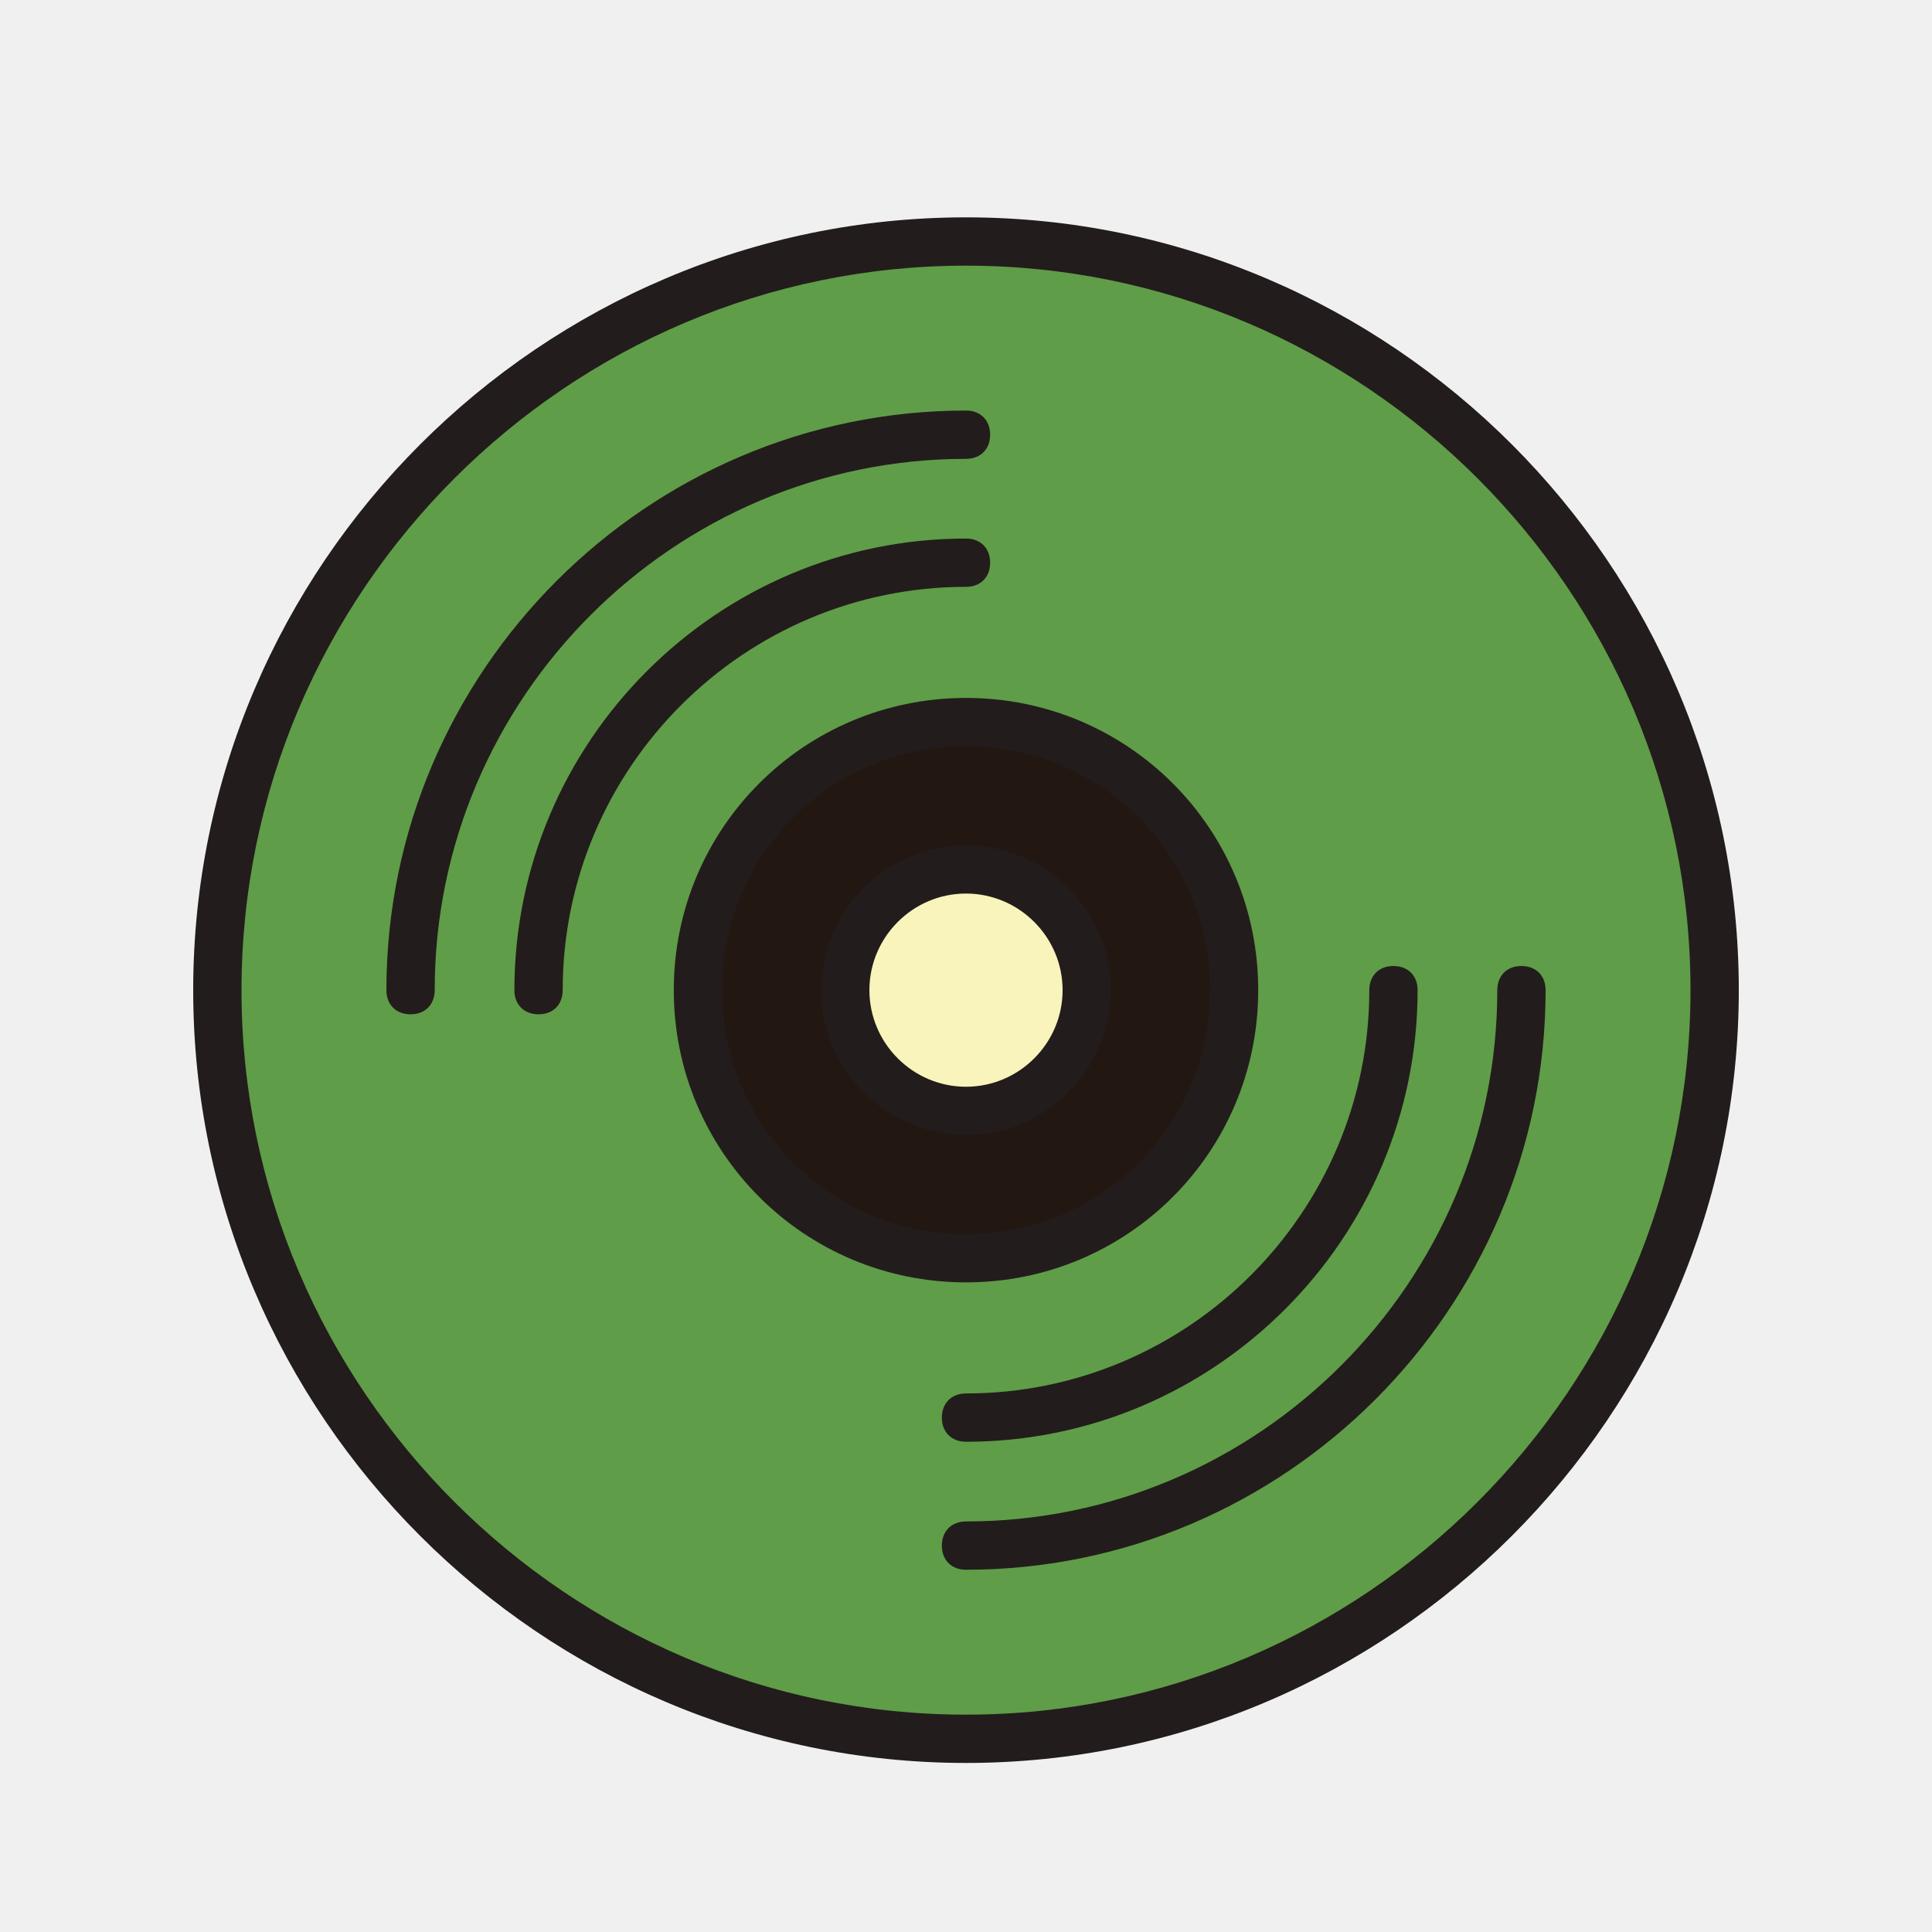
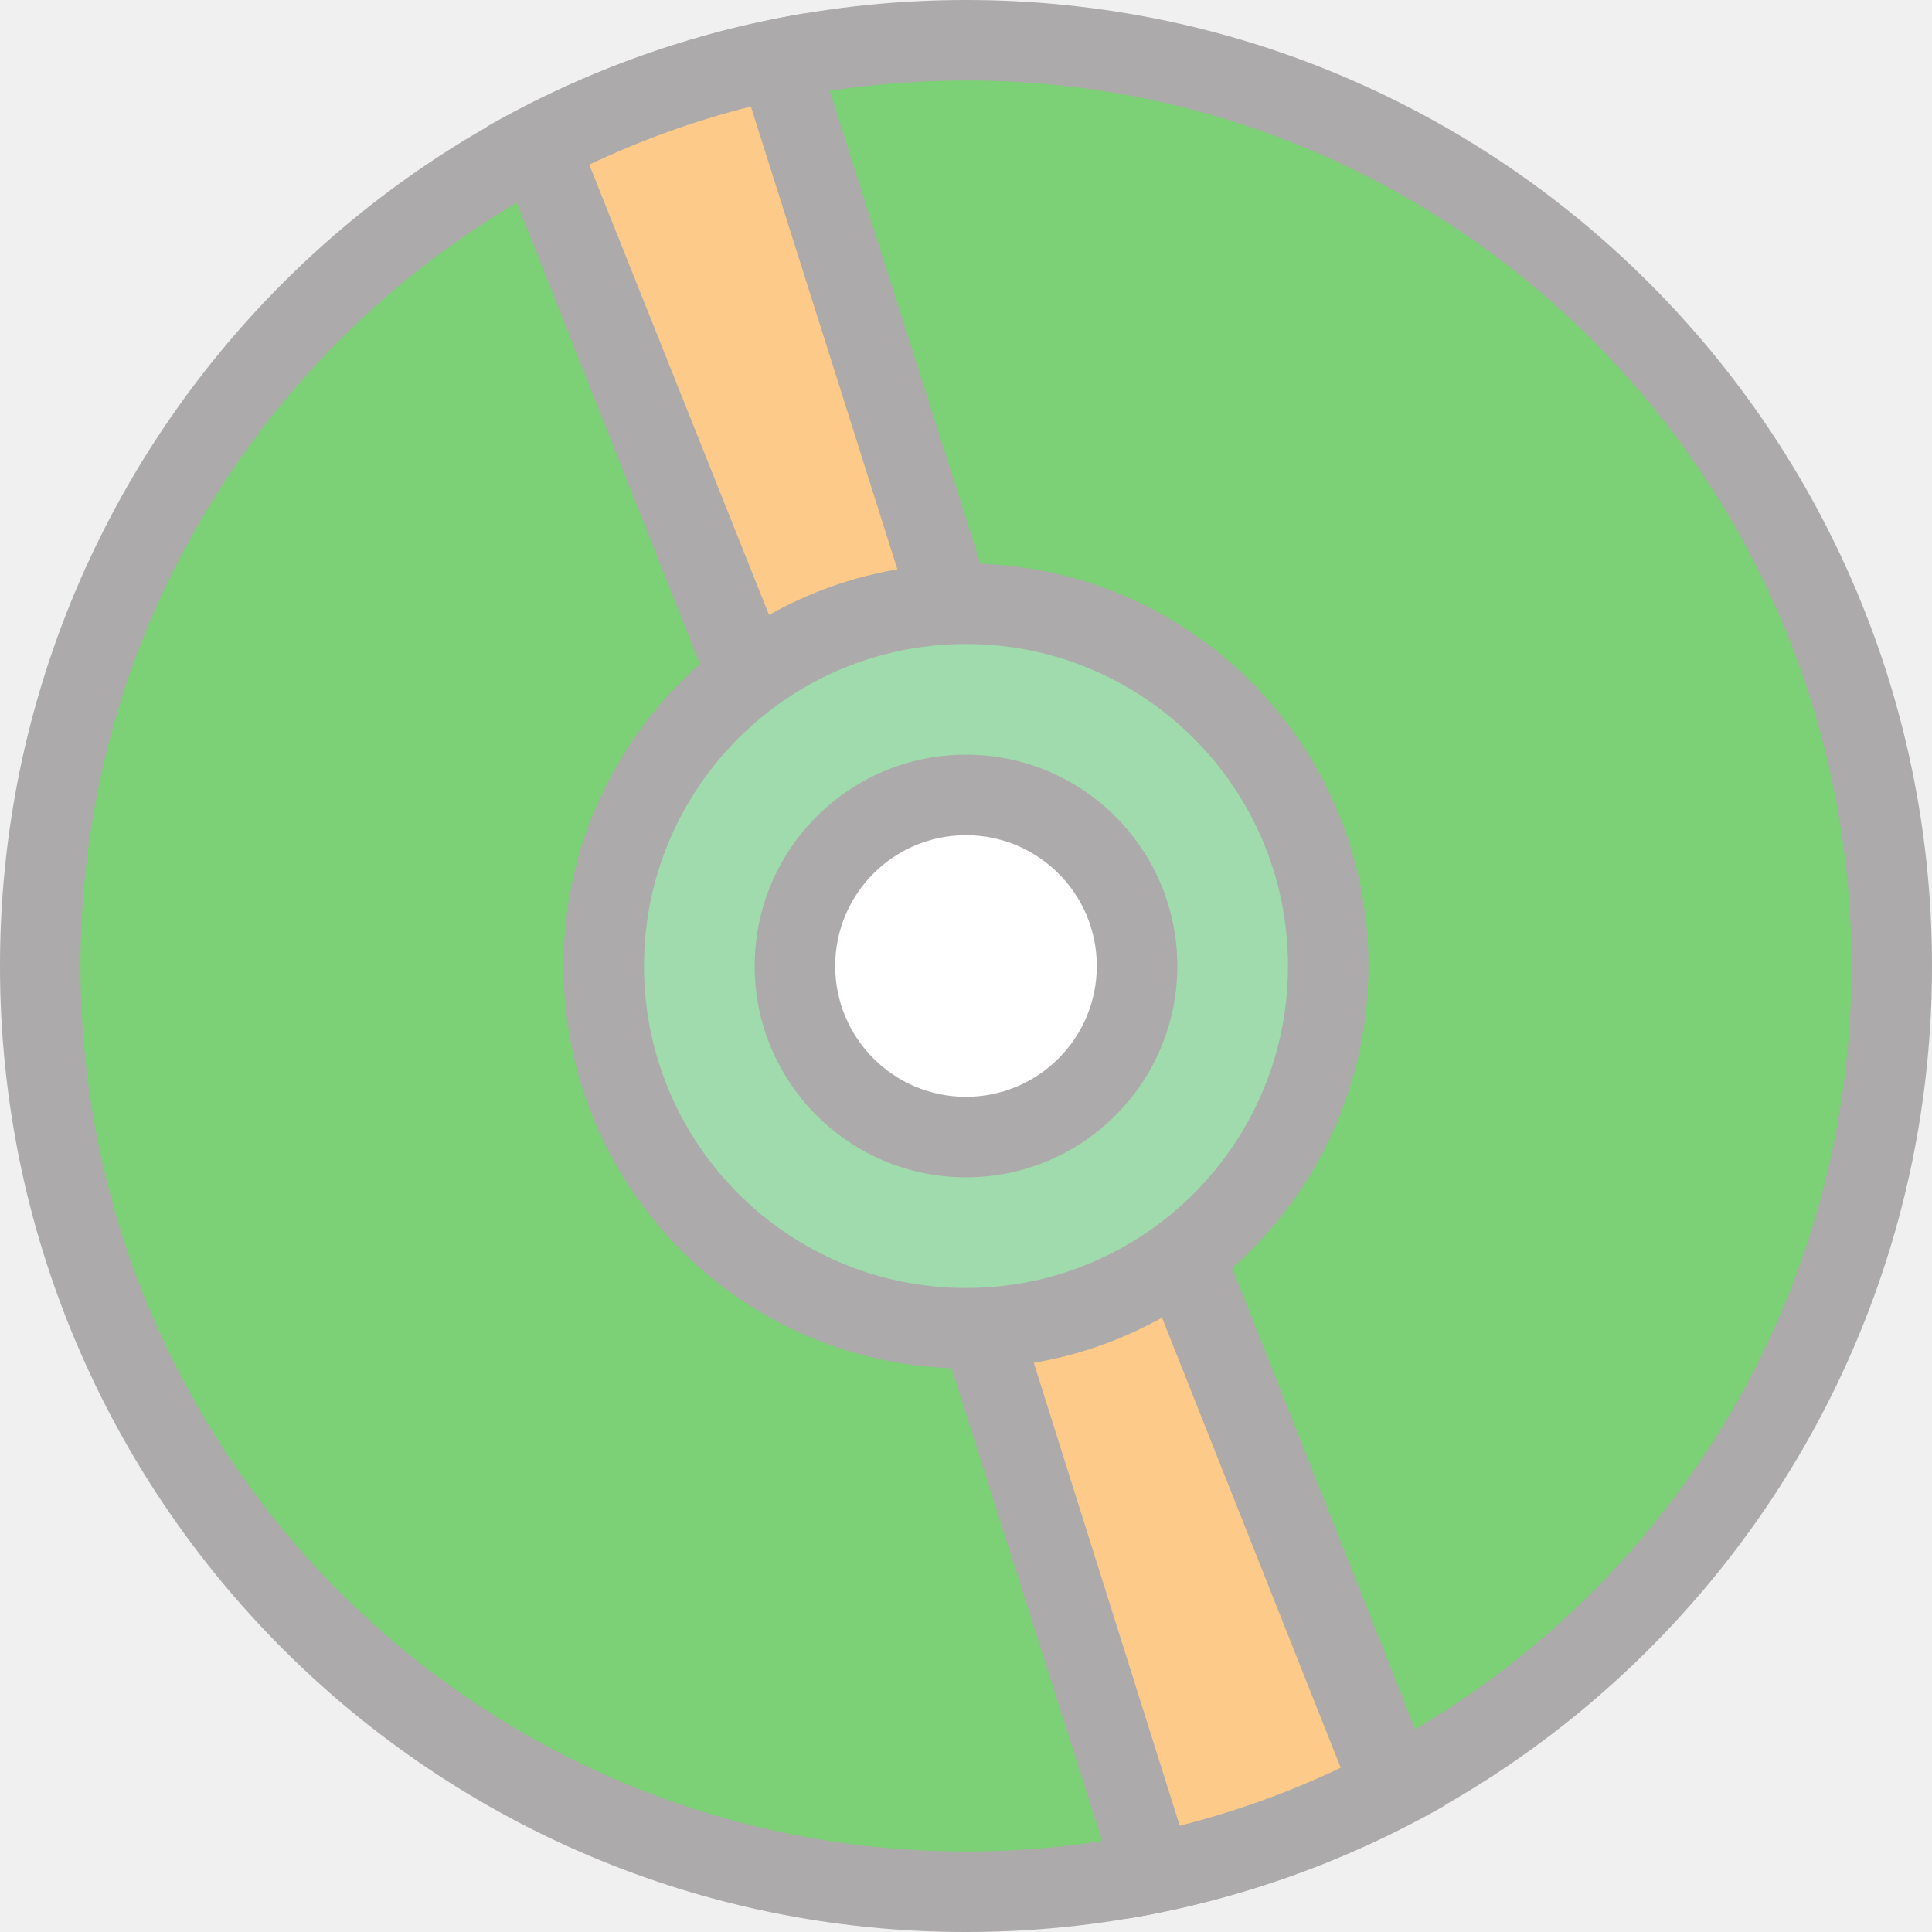
<svg xmlns="http://www.w3.org/2000/svg" width="800px" height="800px" viewBox="0 0 1024 1024" class="icon" version="1.1" fill="#000000">
  <g id="SVGRepo_bgCarrier" stroke-width="0" />
  <g id="SVGRepo_tracerCarrier" stroke-linecap="round" stroke-linejoin="round" />
  <g id="SVGRepo_iconCarrier">
-     <path d="M512 524.8m-396.8 0a396.8 396.8 0 1 0 793.6 0 396.8 396.8 0 1 0-793.6 0Z" fill="#5f9d48" />
-     <path d="M512 934.4C286.72 934.4 102.4 750.08 102.4 524.8S286.72 115.2 512 115.2s409.6 184.32 409.6 409.6-184.32 409.6-409.6 409.6z m0-793.6c-211.2 0-384 172.8-384 384s172.8 384 384 384 384-172.8 384-384-172.8-384-384-384z" fill="#231C1C" />
-     <path d="M512 524.8m-142.08 0a142.08 142.08 0 1 0 284.16 0 142.08 142.08 0 1 0-284.16 0Z" fill="#221711" />
-     <path d="M512 679.68c-85.76 0-154.88-69.12-154.88-154.88S426.24 369.92 512 369.92 666.88 439.04 666.88 524.8 597.76 679.68 512 679.68z m0-284.16c-71.68 0-129.28 57.6-129.28 129.28S440.32 654.08 512 654.08 641.28 596.48 641.28 524.8 583.68 395.52 512 395.52z" fill="#231C1C" />
-     <path d="M512 524.8m-64 0a64 64 0 1 0 128 0 64 64 0 1 0-128 0Z" fill="#F8F4BC" />
-     <path d="M512 601.6c-42.24 0-76.8-34.56-76.8-76.8s34.56-76.8 76.8-76.8 76.8 34.56 76.8 76.8-34.56 76.8-76.8 76.8z m0-128c-28.16 0-51.2 23.04-51.2 51.2s23.04 51.2 51.2 51.2 51.2-23.04 51.2-51.2-23.04-51.2-51.2-51.2zM512 764.16c-7.68 0-12.8-5.12-12.8-12.8s5.12-12.8 12.8-12.8c117.76 0 213.76-96 213.76-213.76 0-7.68 5.12-12.8 12.8-12.8s12.8 5.12 12.8 12.8c0 131.84-107.52 239.36-239.36 239.36z" fill="#231C1C" />
-     <path d="M285.44 537.6c-7.68 0-12.8-5.12-12.8-12.8 0-131.84 107.52-239.36 239.36-239.36 7.68 0 12.8 5.12 12.8 12.8s-5.12 12.8-12.8 12.8c-117.76 0-213.76 96-213.76 213.76 0 7.68-5.12 12.8-12.8 12.8z" fill="#231C1C" />
-     <path d="M217.6 537.6c-7.68 0-12.8-5.12-12.8-12.8 0-168.96 138.24-307.2 307.2-307.2 7.68 0 12.8 5.12 12.8 12.8s-5.12 12.8-12.8 12.8c-154.88 0-281.6 126.72-281.6 281.6 0 7.68-5.12 12.8-12.8 12.8z" fill="#231C1C" />
-     <path d="M512 832c-7.68 0-12.8-5.12-12.8-12.8s5.12-12.8 12.8-12.8c154.88 0 281.6-126.72 281.6-281.6 0-7.68 5.12-12.8 12.8-12.8s12.8 5.12 12.8 12.8c0 168.96-138.24 307.2-307.2 307.2z" fill="#231C1C" />
+     <path d="M512 1002.667a490.667 490.667 0 1 1 490.667-490.667 490.667 490.667 0 0 1-490.667 490.667z" fill="#7cd076" />
+     <path d="M512 42.667A469.333 469.333 0 1 1 42.667 512 469.333 469.333 0 0 1 512 42.667m0-42.667a512 512 0 1 0 512 512A512 512 0 0 0 512 0z" fill="#acaaaa" />
+     <path d="M464.853 529.707L285.227 77.013a485.76 485.76 0 0 1 128-45.44l146.56 462.933 179.627 452.693a485.76 485.76 0 0 1-128 45.44z" fill="#FDCA89" />
+     <path d="M398.08 56.747l140.587 444.16v2.987l171.947 433.067a463.787 463.787 0 0 1-85.333 30.72l-140.16-444.587v-2.987l-172.8-432.853a463.787 463.787 0 0 1 85.333-30.72M426.667 7.04a508.373 508.373 0 0 0-168.747 60.16l186.24 469.333L597.333 1016.96a508.373 508.373 0 0 0 168.747-60.16l-186.24-469.333L426.667 7.04z" fill="#acaaaa" />
+     <path d="M512 704a192 192 0 1 1 192-192 192 192 0 0 1-192 192z" fill="#9FDBAD" />
+     <path d="M512 341.333a170.667 170.667 0 1 1-170.667 170.667 170.667 170.667 0 0 1 170.667-170.667m0-42.667a213.333 213.333 0 1 0 213.333 213.333 213.333 213.333 0 0 0-213.333-213.333z" fill="#acaaaa" />
+     <path d="M512 512m-90.667 0a90.667 90.667 0 1 0 181.333 0 90.667 90.667 0 1 0-181.333 0Z" fill="#FFFFFF" />
+     <path d="M512 442.667A69.333 69.333 0 1 1 442.667 512 69.333 69.333 0 0 1 512 442.667m0-42.667A112 112 0 1 0 624 512 112 112 0 0 0 512 400z" fill="#acaaaa" />
  </g>
</svg>
